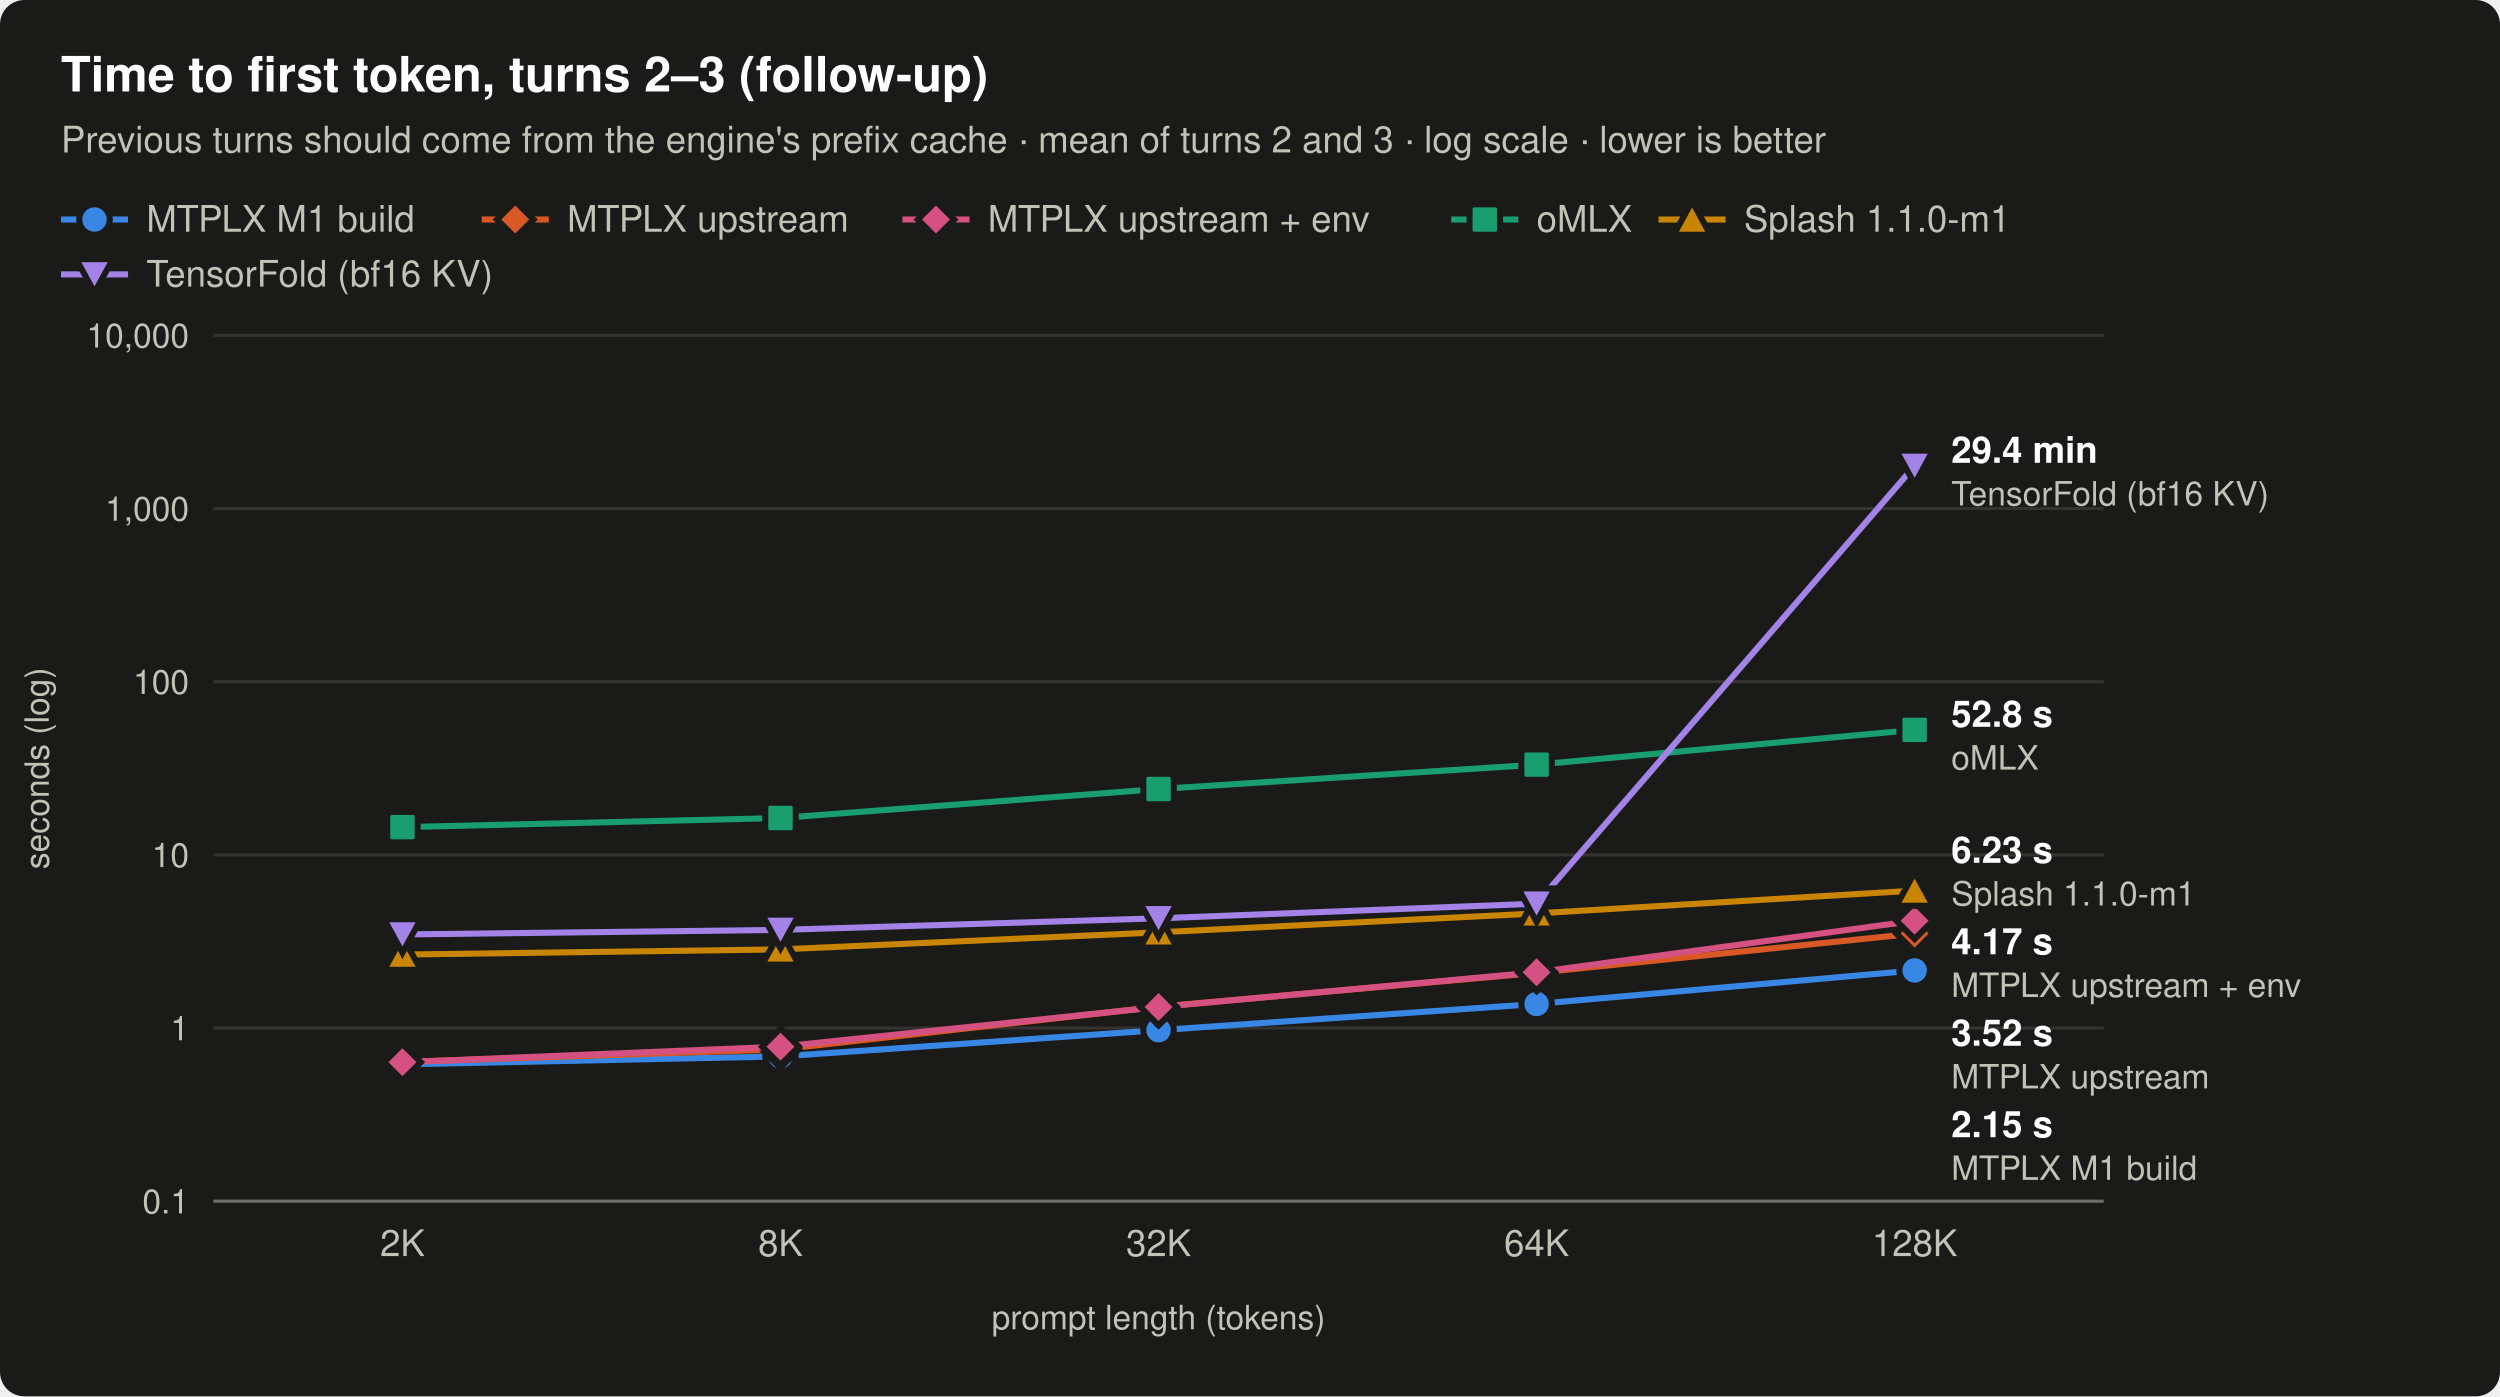
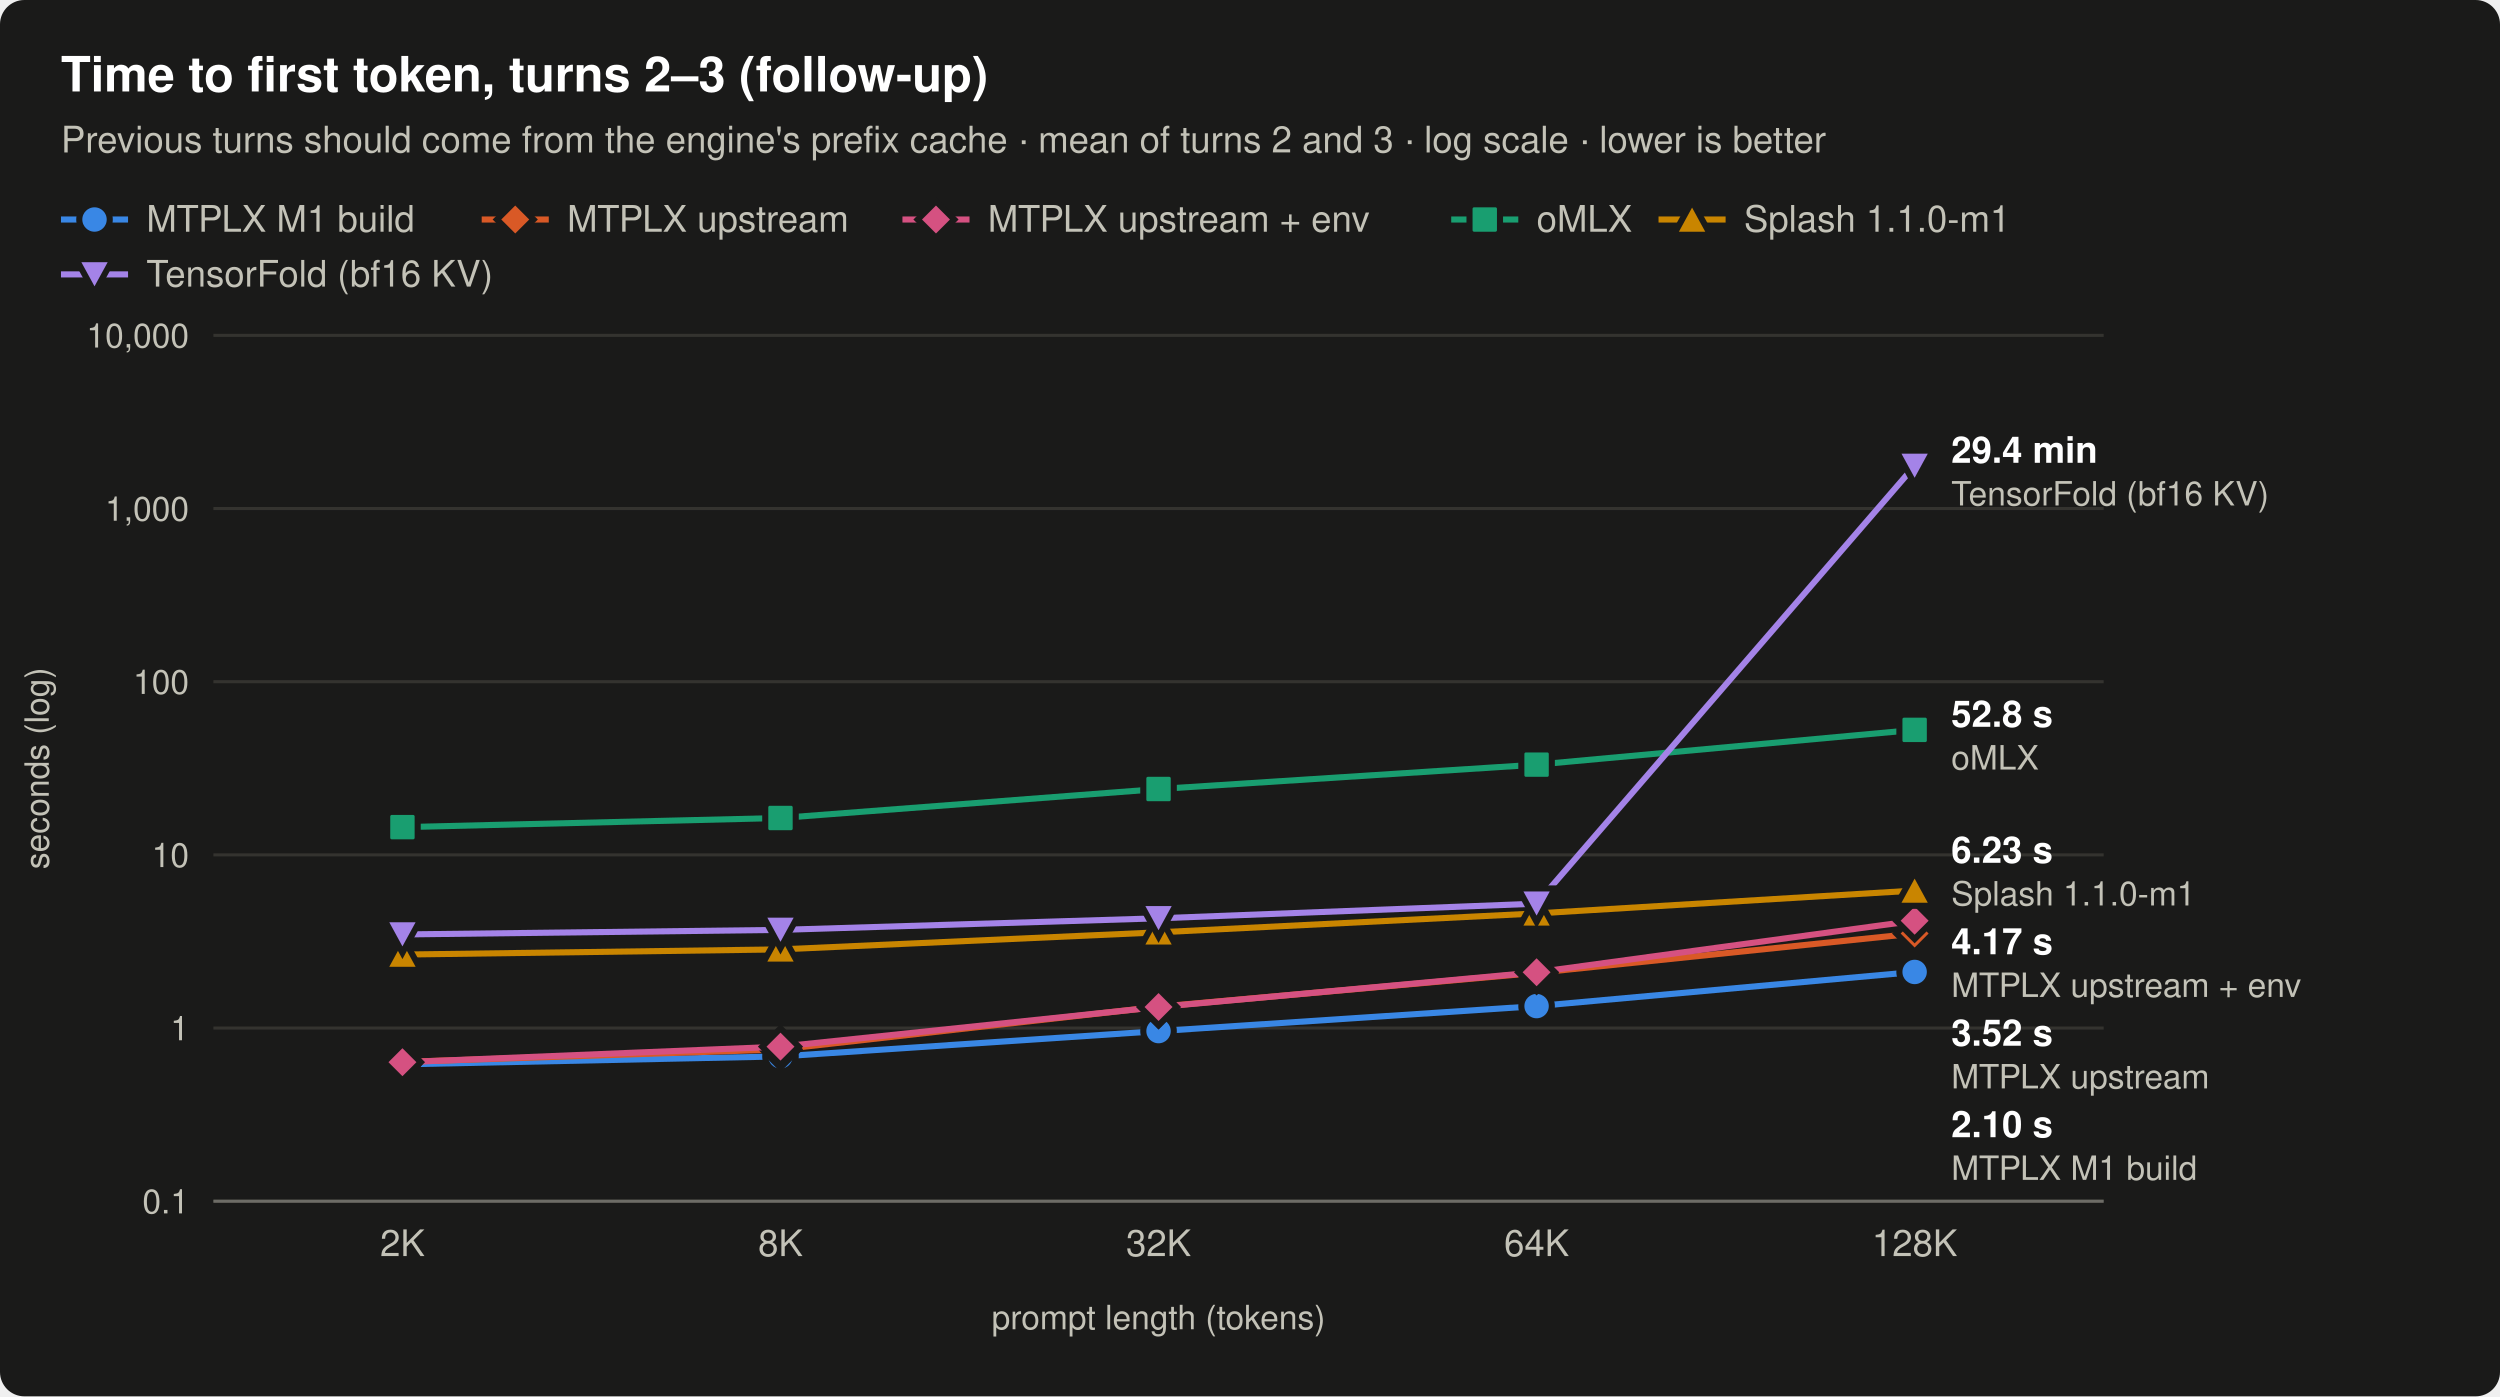
<svg xmlns="http://www.w3.org/2000/svg" viewBox="0 0 820 458" width="820" height="458" role="img" aria-label="Time to first token, turns 2–3 (follow-up)" font-family="-apple-system,BlinkMacSystemFont,Segoe UI,Helvetica,Arial,sans-serif">
  <rect width="820" height="458" rx="8" fill="#1a1a19" />
  <text x="20" y="30" fill="#ffffff" font-size="16" font-weight="600">Time to first token, turns 2–3 (follow-up)</text>
  <text x="20" y="50" fill="#c3c2b7" font-size="12">Previous turns should come from the engine's prefix cache · mean of turns 2 and 3 · log scale · lower is better</text>
  <line x1="20" x2="42" y1="72" y2="72" stroke="#3987e5" stroke-width="2" />
  <circle cx="31" cy="72" r="5" fill="#3987e5" stroke="#1a1a19" stroke-width="2" />
  <text x="48" y="76" fill="#c3c2b7" font-size="12">MTPLX M1 build</text>
  <line x1="158" x2="180" y1="72" y2="72" stroke="#d95926" stroke-width="2" />
  <path d="M169 66L175 72L169 78L163 72Z" fill="#d95926" stroke="#1a1a19" stroke-width="2" />
  <text x="186" y="76" fill="#c3c2b7" font-size="12">MTPLX upstream</text>
  <line x1="296" x2="318" y1="72" y2="72" stroke="#d55181" stroke-width="2" />
  <path d="M307 66L313 72L307 78L301 72Z" fill="#d55181" stroke="#1a1a19" stroke-width="2" />
  <text x="324" y="76" fill="#c3c2b7" font-size="12">MTPLX upstream + env</text>
  <line x1="476" x2="498" y1="72" y2="72" stroke="#199e70" stroke-width="2" />
  <rect x="482" y="67" width="10" height="10" rx="1.5" fill="#199e70" stroke="#1a1a19" stroke-width="2" />
  <text x="504" y="76" fill="#c3c2b7" font-size="12">oMLX</text>
  <line x1="544" x2="566" y1="72" y2="72" stroke="#c98500" stroke-width="2" />
  <path d="M555 66L561 77L549 77Z" fill="#c98500" stroke="#1a1a19" stroke-width="2" />
  <text x="572" y="76" fill="#c3c2b7" font-size="12">Splash 1.1.0-m1</text>
  <line x1="20" x2="42" y1="90" y2="90" stroke="#a483e8" stroke-width="2" />
  <path d="M31 96L37 85L25 85Z" fill="#a483e8" stroke="#1a1a19" stroke-width="2" />
  <text x="48" y="94" fill="#c3c2b7" font-size="12">TensorFold (bf16 KV)</text>
  <line x1="70" x2="690" y1="394.0" y2="394.0" stroke="#34332f" />
  <text x="62" y="398.0" fill="#c3c2b7" font-size="11" text-anchor="end">0.1</text>
  <line x1="70" x2="690" y1="337.2" y2="337.2" stroke="#34332f" />
  <text x="62" y="341.2" fill="#c3c2b7" font-size="11" text-anchor="end">1</text>
  <line x1="70" x2="690" y1="280.4" y2="280.4" stroke="#34332f" />
  <text x="62" y="284.4" fill="#c3c2b7" font-size="11" text-anchor="end">10</text>
  <line x1="70" x2="690" y1="223.6" y2="223.6" stroke="#34332f" />
  <text x="62" y="227.6" fill="#c3c2b7" font-size="11" text-anchor="end">100</text>
  <line x1="70" x2="690" y1="166.8" y2="166.8" stroke="#34332f" />
  <text x="62" y="170.8" fill="#c3c2b7" font-size="11" text-anchor="end">1,000</text>
  <line x1="70" x2="690" y1="110.0" y2="110.0" stroke="#34332f" />
  <text x="62" y="114.0" fill="#c3c2b7" font-size="11" text-anchor="end">10,000</text>
  <line x1="70" x2="690" y1="394" y2="394" stroke="#6d6c66" />
  <text x="132.0" y="412" fill="#c3c2b7" font-size="12" text-anchor="middle">2K</text>
  <text x="256.0" y="412" fill="#c3c2b7" font-size="12" text-anchor="middle">8K</text>
  <text x="380.0" y="412" fill="#c3c2b7" font-size="12" text-anchor="middle">32K</text>
  <text x="504.0" y="412" fill="#c3c2b7" font-size="12" text-anchor="middle">64K</text>
  <text x="628.0" y="412" fill="#c3c2b7" font-size="12" text-anchor="middle">128K</text>
  <text x="380.0" y="436" fill="#c3c2b7" font-size="11" text-anchor="middle">prompt length (tokens)</text>
  <text x="16" y="252.0" fill="#c3c2b7" font-size="11" text-anchor="middle" transform="rotate(-90 16 252.0)">seconds (log)</text>
-   <polyline points="132.0,349.1 256.0,346.5 380.0,337.9 504.0,329.3 628.0,318.3" fill="none" stroke="#3987e5" stroke-width="2" stroke-linejoin="round" />
+   <polyline points="132.0,349.1 256.0,346.5 380.0,338.2 504.0,330.0 628.0,318.8" fill="none" stroke="#3987e5" stroke-width="2" stroke-linejoin="round" />
  <circle cx="132.0" cy="349.1" r="5" fill="#3987e5" stroke="#1a1a19" stroke-width="2" />
  <circle cx="256.0" cy="346.5" r="5" fill="#3987e5" stroke="#1a1a19" stroke-width="2" />
-   <circle cx="380.0" cy="337.9" r="5" fill="#3987e5" stroke="#1a1a19" stroke-width="2" />
-   <circle cx="504.0" cy="329.3" r="5" fill="#3987e5" stroke="#1a1a19" stroke-width="2" />
-   <circle cx="628.0" cy="318.3" r="5" fill="#3987e5" stroke="#1a1a19" stroke-width="2" />
+   <circle cx="380.0" cy="338.2" r="5" fill="#3987e5" stroke="#1a1a19" stroke-width="2" />
+   <circle cx="504.0" cy="330.0" r="5" fill="#3987e5" stroke="#1a1a19" stroke-width="2" />
+   <circle cx="628.0" cy="318.8" r="5" fill="#3987e5" stroke="#1a1a19" stroke-width="2" />
  <polyline points="132.0,348.3 256.0,344.2 380.0,330.2 504.0,319.1 628.0,306.2" fill="none" stroke="#d95926" stroke-width="2" stroke-linejoin="round" />
  <path d="M132.0 342.3L138.0 348.3L132.0 354.3L126.0 348.3Z" fill="#d95926" stroke="#1a1a19" stroke-width="2" />
  <path d="M256.0 338.2L262.0 344.2L256.0 350.2L250.0 344.2Z" fill="#d95926" stroke="#1a1a19" stroke-width="2" />
  <path d="M380.0 324.2L386.0 330.2L380.0 336.2L374.0 330.2Z" fill="#d95926" stroke="#1a1a19" stroke-width="2" />
  <path d="M504.0 313.1L510.0 319.1L504.0 325.1L498.0 319.1Z" fill="#d95926" stroke="#1a1a19" stroke-width="2" />
  <path d="M628.0 300.2L634.0 306.2L628.0 312.2L622.0 306.2Z" fill="#d95926" stroke="#1a1a19" stroke-width="2" />
  <polyline points="132.0,348.4 256.0,343.3 380.0,330.3 504.0,318.9 628.0,302.0" fill="none" stroke="#d55181" stroke-width="2" stroke-linejoin="round" />
  <path d="M132.0 342.4L138.0 348.4L132.0 354.4L126.0 348.4Z" fill="#d55181" stroke="#1a1a19" stroke-width="2" />
  <path d="M256.0 337.3L262.0 343.3L256.0 349.3L250.0 343.3Z" fill="#d55181" stroke="#1a1a19" stroke-width="2" />
  <path d="M380.0 324.3L386.0 330.3L380.0 336.3L374.0 330.3Z" fill="#d55181" stroke="#1a1a19" stroke-width="2" />
  <path d="M504.0 312.9L510.0 318.9L504.0 324.9L498.0 318.9Z" fill="#d55181" stroke="#1a1a19" stroke-width="2" />
  <path d="M628.0 296.0L634.0 302.0L628.0 308.0L622.0 302.0Z" fill="#d55181" stroke="#1a1a19" stroke-width="2" />
  <polyline points="132.0,271.3 256.0,268.3 380.0,258.8 504.0,250.8 628.0,239.4" fill="none" stroke="#199e70" stroke-width="2" stroke-linejoin="round" />
  <rect x="127.0" y="266.3" width="10" height="10" rx="1.5" fill="#199e70" stroke="#1a1a19" stroke-width="2" />
  <rect x="251.0" y="263.3" width="10" height="10" rx="1.5" fill="#199e70" stroke="#1a1a19" stroke-width="2" />
  <rect x="375.0" y="253.8" width="10" height="10" rx="1.5" fill="#199e70" stroke="#1a1a19" stroke-width="2" />
  <rect x="499.0" y="245.8" width="10" height="10" rx="1.5" fill="#199e70" stroke="#1a1a19" stroke-width="2" />
  <rect x="623.0" y="234.4" width="10" height="10" rx="1.5" fill="#199e70" stroke="#1a1a19" stroke-width="2" />
  <polyline points="132.0,313.1 256.0,311.4 380.0,305.8 504.0,299.6 628.0,292.1" fill="none" stroke="#c98500" stroke-width="2" stroke-linejoin="round" />
  <path d="M132.0 307.1L138.0 318.1L126.0 318.1Z" fill="#c98500" stroke="#1a1a19" stroke-width="2" />
  <path d="M256.0 305.4L262.0 316.4L250.0 316.4Z" fill="#c98500" stroke="#1a1a19" stroke-width="2" />
  <path d="M380.0 299.8L386.0 310.8L374.0 310.8Z" fill="#c98500" stroke="#1a1a19" stroke-width="2" />
  <path d="M504.0 293.6L510.0 304.6L498.0 304.6Z" fill="#c98500" stroke="#1a1a19" stroke-width="2" />
  <path d="M628.0 286.1L634.0 297.1L622.0 297.1Z" fill="#c98500" stroke="#1a1a19" stroke-width="2" />
  <polyline points="132.0,306.5 256.0,305.0 380.0,301.2 504.0,296.4 628.0,152.8" fill="none" stroke="#a483e8" stroke-width="2" stroke-linejoin="round" />
  <path d="M132.0 312.5L138.0 301.5L126.0 301.5Z" fill="#a483e8" stroke="#1a1a19" stroke-width="2" />
  <path d="M256.0 311.0L262.0 300.0L250.0 300.0Z" fill="#a483e8" stroke="#1a1a19" stroke-width="2" />
  <path d="M380.0 307.2L386.0 296.2L374.0 296.2Z" fill="#a483e8" stroke="#1a1a19" stroke-width="2" />
  <path d="M504.0 302.4L510.0 291.4L498.0 291.4Z" fill="#a483e8" stroke="#1a1a19" stroke-width="2" />
  <path d="M628.0 158.8L634.0 147.8L622.0 147.8Z" fill="#a483e8" stroke="#1a1a19" stroke-width="2" />
  <text x="640.0" y="151.8" fill="#ffffff" font-size="12" font-weight="600">29.4 min</text>
  <text x="640.0" y="165.8" fill="#c3c2b7" font-size="11">TensorFold (bf16 KV)</text>
  <text x="640.0" y="238.4" fill="#ffffff" font-size="12" font-weight="600">52.8 s</text>
  <text x="640.0" y="252.4" fill="#c3c2b7" font-size="11">oMLX</text>
  <text x="640.0" y="283.0" fill="#ffffff" font-size="12" font-weight="600">6.23 s</text>
  <text x="640.0" y="297.0" fill="#c3c2b7" font-size="11">Splash 1.1.0-m1</text>
  <text x="640.0" y="313.0" fill="#ffffff" font-size="12" font-weight="600">4.17 s</text>
  <text x="640.0" y="327.0" fill="#c3c2b7" font-size="11">MTPLX upstream + env</text>
  <text x="640.0" y="343.0" fill="#ffffff" font-size="12" font-weight="600">3.52 s</text>
  <text x="640.0" y="357.0" fill="#c3c2b7" font-size="11">MTPLX upstream</text>
-   <text x="640.0" y="373.0" fill="#ffffff" font-size="12" font-weight="600">2.15 s</text>
+   <text x="640.0" y="373.0" fill="#ffffff" font-size="12" font-weight="600">2.10 s</text>
  <text x="640.0" y="387.0" fill="#c3c2b7" font-size="11">MTPLX M1 build</text>
</svg>
